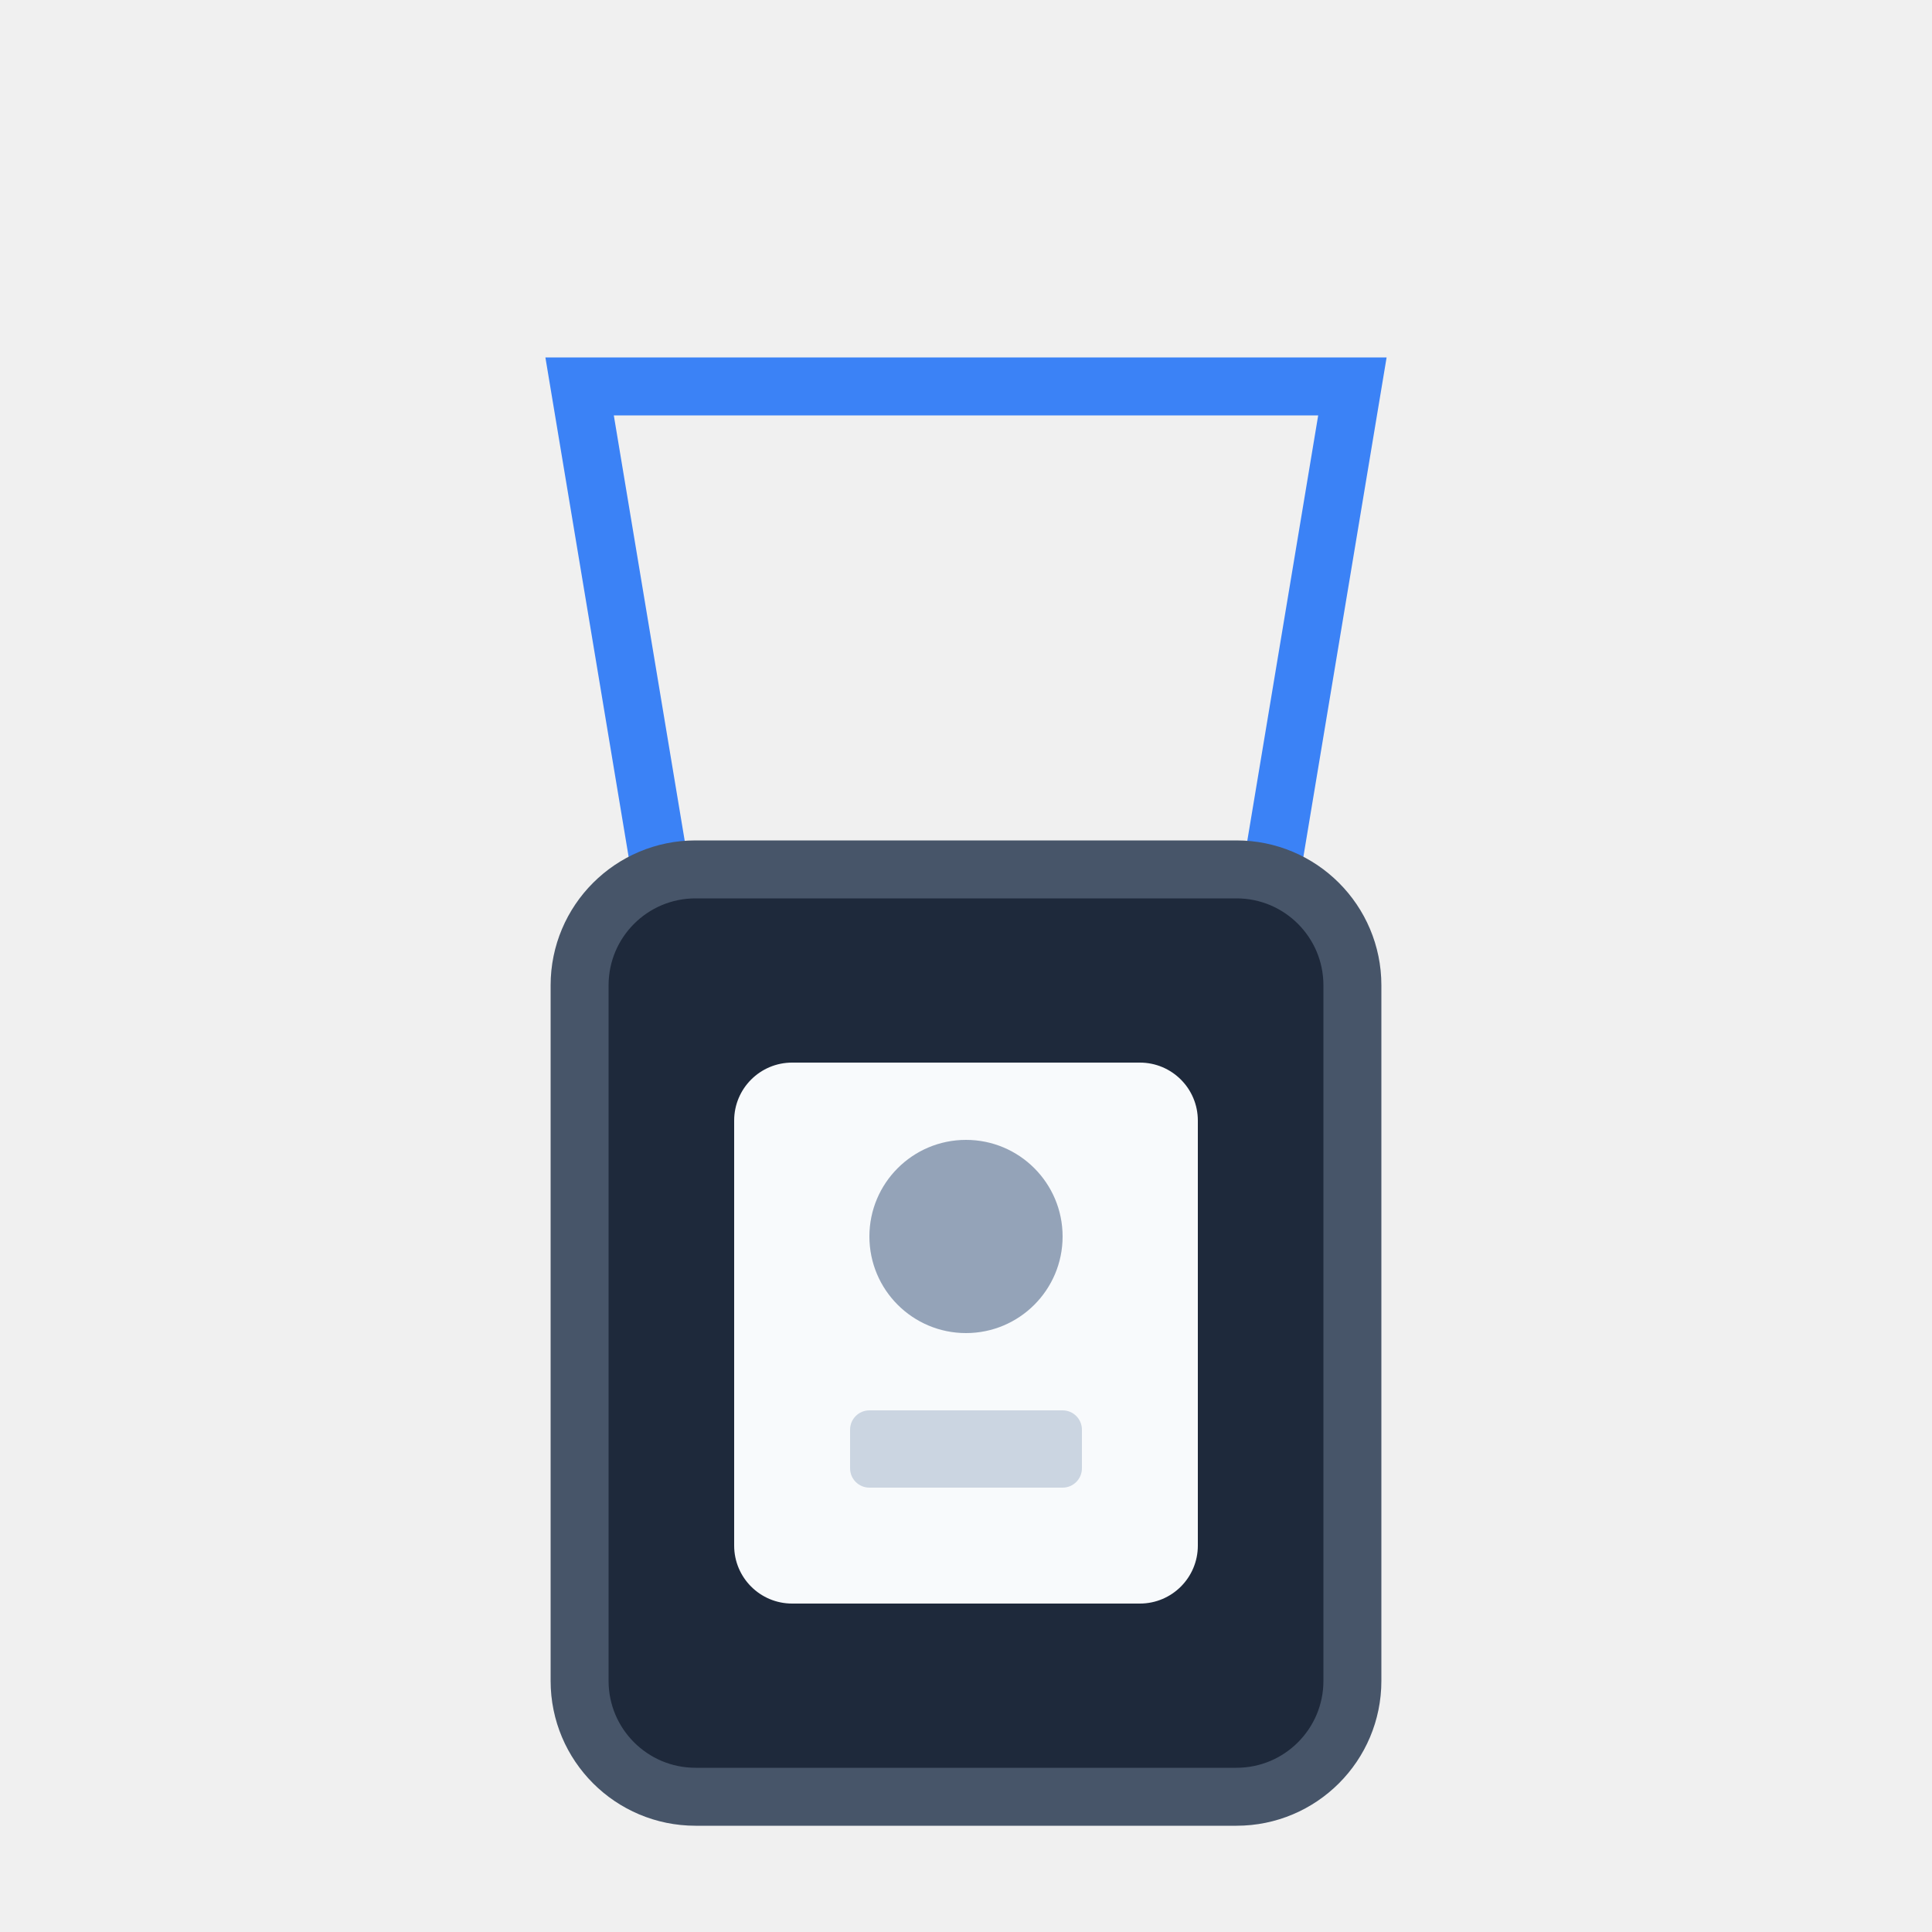
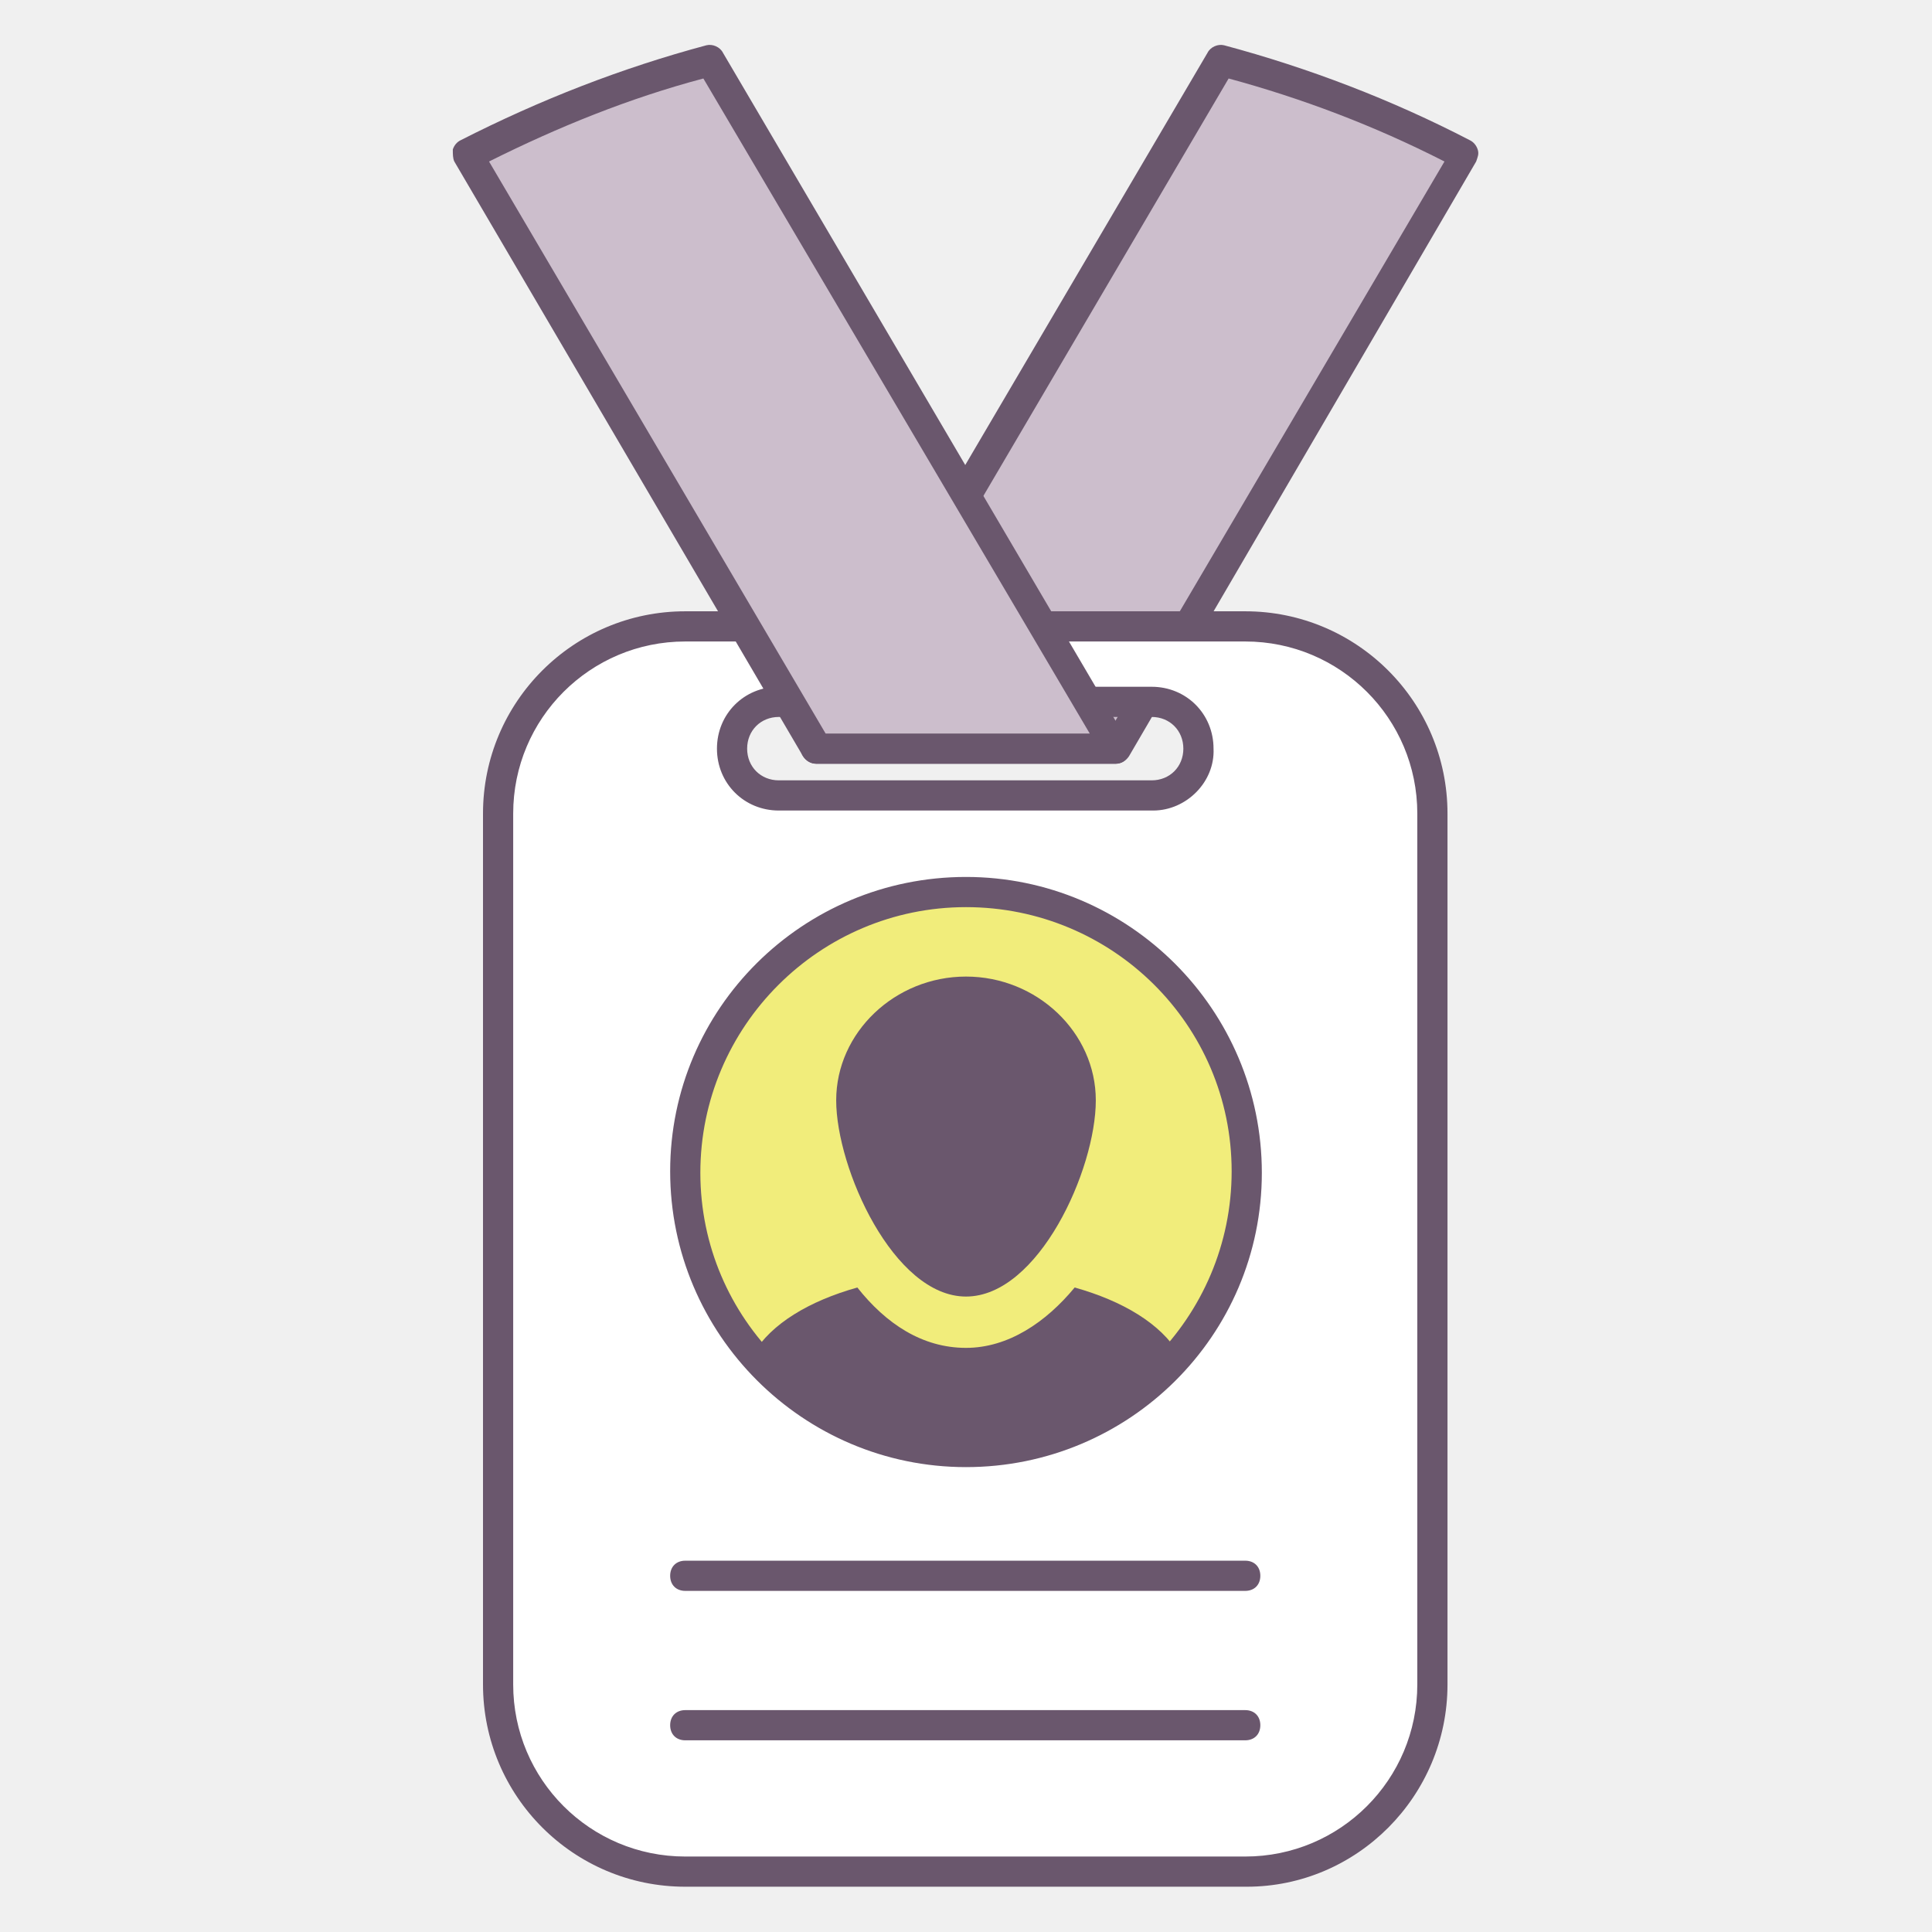
- <svg xmlns="http://www.w3.org/2000/svg" viewBox="0 0 100 100">
-   <path d="M30 20 L70 20 L65 50 L35 50 Z" fill="none" stroke="#3B82F6" stroke-width="3" />
-   <rect x="30" y="45" width="40" height="48" rx="6" fill="#1E293B" stroke="#475569" stroke-width="3" />
-   <rect x="38" y="55" width="24" height="28" rx="3" fill="#F8FAFC" />
-   <circle cx="50" cy="64" r="5" fill="#94A3B8" />
-   <rect x="44" y="73" width="12" height="4" rx="1" fill="#CBD5E1" />
+ <svg xmlns="http://www.w3.org/2000/svg" viewBox="0 0 1024 1024" class="icon" version="1.1" fill="#000000">
+   <g id="SVGRepo_bgCarrier" stroke-width="0" />
+   <g id="SVGRepo_tracerCarrier" stroke-linecap="round" stroke-linejoin="round" />
+   <g id="SVGRepo_iconCarrier">
+     <path d="M591.2 396.8L776 81.6C735.2 60.8 692 44 647.2 32L432.8 396.8h158.4z" fill="#AF5655" />
+     <path d="M591.2 396.8L776 81.6C735.2 60.8 692 44 647.2 32L432.8 396.8h158.4z" fill="#CCBECC" />
+     <path d="M591.2 404.8H432.8c-3.2 0-5.6-1.6-7.2-4-1.6-2.4-1.6-5.6 0-8L640 28c1.6-3.2 5.6-4.8 8.8-4 44.8 12 88.8 28.8 130.4 50.4 1.6 0.8 3.2 2.4 4 4.8 0.8 2.4 0 4-0.8 6.4l-184 315.2c-1.6 2.4-4 4-7.2 4z m-144-16h140l178.4-303.2C728 66.4 689.6 52 651.2 41.6L447.2 388.8z" fill="#6A576D" />
+     <path d="M363.2 992h296.8c54.4 0 99.2-44 99.2-99.2V431.2c0-54.4-44-99.2-99.2-99.2H363.2C308.8 332 264 376 264 431.2v461.6c0.8 55.2 44.8 99.2 99.2 99.2z m49.6-620h197.6c13.6 0 24.8 11.2 24.8 24.8 0 13.6-11.2 24.8-24.8 24.8H412.8c-13.6 0-24.8-11.2-24.8-24.8 0-13.6 11.2-24.8 24.8-24.8z" fill="#FFFFFF" />
+     <path d="M660.8 1000H363.2C304 1000 256 952 256 892.8V431.2c0-59.2 48-107.2 107.2-107.2h296.8c59.2 0 107.2 48 107.2 107.2v461.6c0 59.2-48 107.2-106.4 107.2zM363.2 340c-50.4 0-91.2 40.8-91.2 91.2v461.6c0 50.4 40.8 91.2 91.2 91.2h296.8c50.4 0 91.2-40.8 91.2-91.2V431.2c0-50.4-40.8-91.2-91.2-91.2H363.2z m248 89.6H412.8c-18.4 0-32.8-14.4-32.8-32.8s14.4-32.8 32.8-32.8h197.6c18.4 0 32.8 14.4 32.8 32.8 0.8 17.6-14.4 32.8-32 32.8z m-198.4-49.6c-9.6 0-16.8 7.2-16.8 16.8 0 9.6 7.2 16.8 16.8 16.8h197.6c9.6 0 16.8-7.2 16.8-16.8 0-9.6-7.2-16.8-16.8-16.8H412.8z" fill="#6A576D" />
+     <path d="M591.2 396.8L376.8 32c-44.8 12-88 28.8-128.8 49.6l184.8 314.4h158.4z" fill="#CCBECC" />
+     <path d="M591.2 404.8H432.8c-3.2 0-5.6-1.6-7.2-4L240.8 85.6c-0.8-1.6-0.8-4-0.8-6.4 0.8-2.4 2.4-4 4-4.8C286.4 52.8 329.6 36 374.4 24c3.2-0.8 7.2 0.8 8.8 4l214.4 364.8c1.6 2.4 1.6 5.6 0 8-0.8 2.4-3.2 4-6.4 4z m-153.6-16h140L372.8 41.6c-39.2 10.4-76.8 25.6-113.6 44l178.4 303.2z" fill="#6A576D" />
+     <path d="M512 620.8m-148.8 0a148.8 148.8 0 1 0 297.6 0 148.8 148.8 0 1 0-297.6 0Z" fill="#F1ED7B" />
+     <path d="M512 777.6c-86.4 0-156.8-70.4-156.8-156.8S425.6 464.8 512 464.8s156.8 70.4 156.8 156.8S598.4 777.6 512 777.6z m0-296.8c-77.6 0-140.8 63.2-140.8 140.8S434.4 761.6 512 761.6s140.8-63.2 140.8-140.8S589.6 480.8 512 480.8z" fill="#6A576D" />
+     <path d="M512 517.6c-37.6 0-68.8 29.6-68.8 65.6 0 36 30.4 104 68.8 104s68.8-67.2 68.8-104c0-36-31.2-65.6-68.8-65.6z" fill="#6A576D" />
+     <path d="M569.6 682.4c-15.2 18.4-35.2 32-57.6 32-23.2 0-42.4-12.8-57.6-32-25.6 7.2-45.6 19.2-55.2 35.2 27.2 32 68 52 112.8 52 45.6 0 85.6-20 112.8-52-9.6-16-29.6-28-55.2-35.2zM660 843.2H363.2c-4.8 0-8-3.2-8-8s3.2-8 8-8h296.8c4.8 0 8 3.2 8 8s-3.2 8-8 8zM660 922.4H363.2c-4.8 0-8-3.2-8-8s3.2-8 8-8h296.8c4.8 0 8 3.2 8 8s-3.2 8-8 8z" fill="#6A576D" />
+   </g>
</svg>
